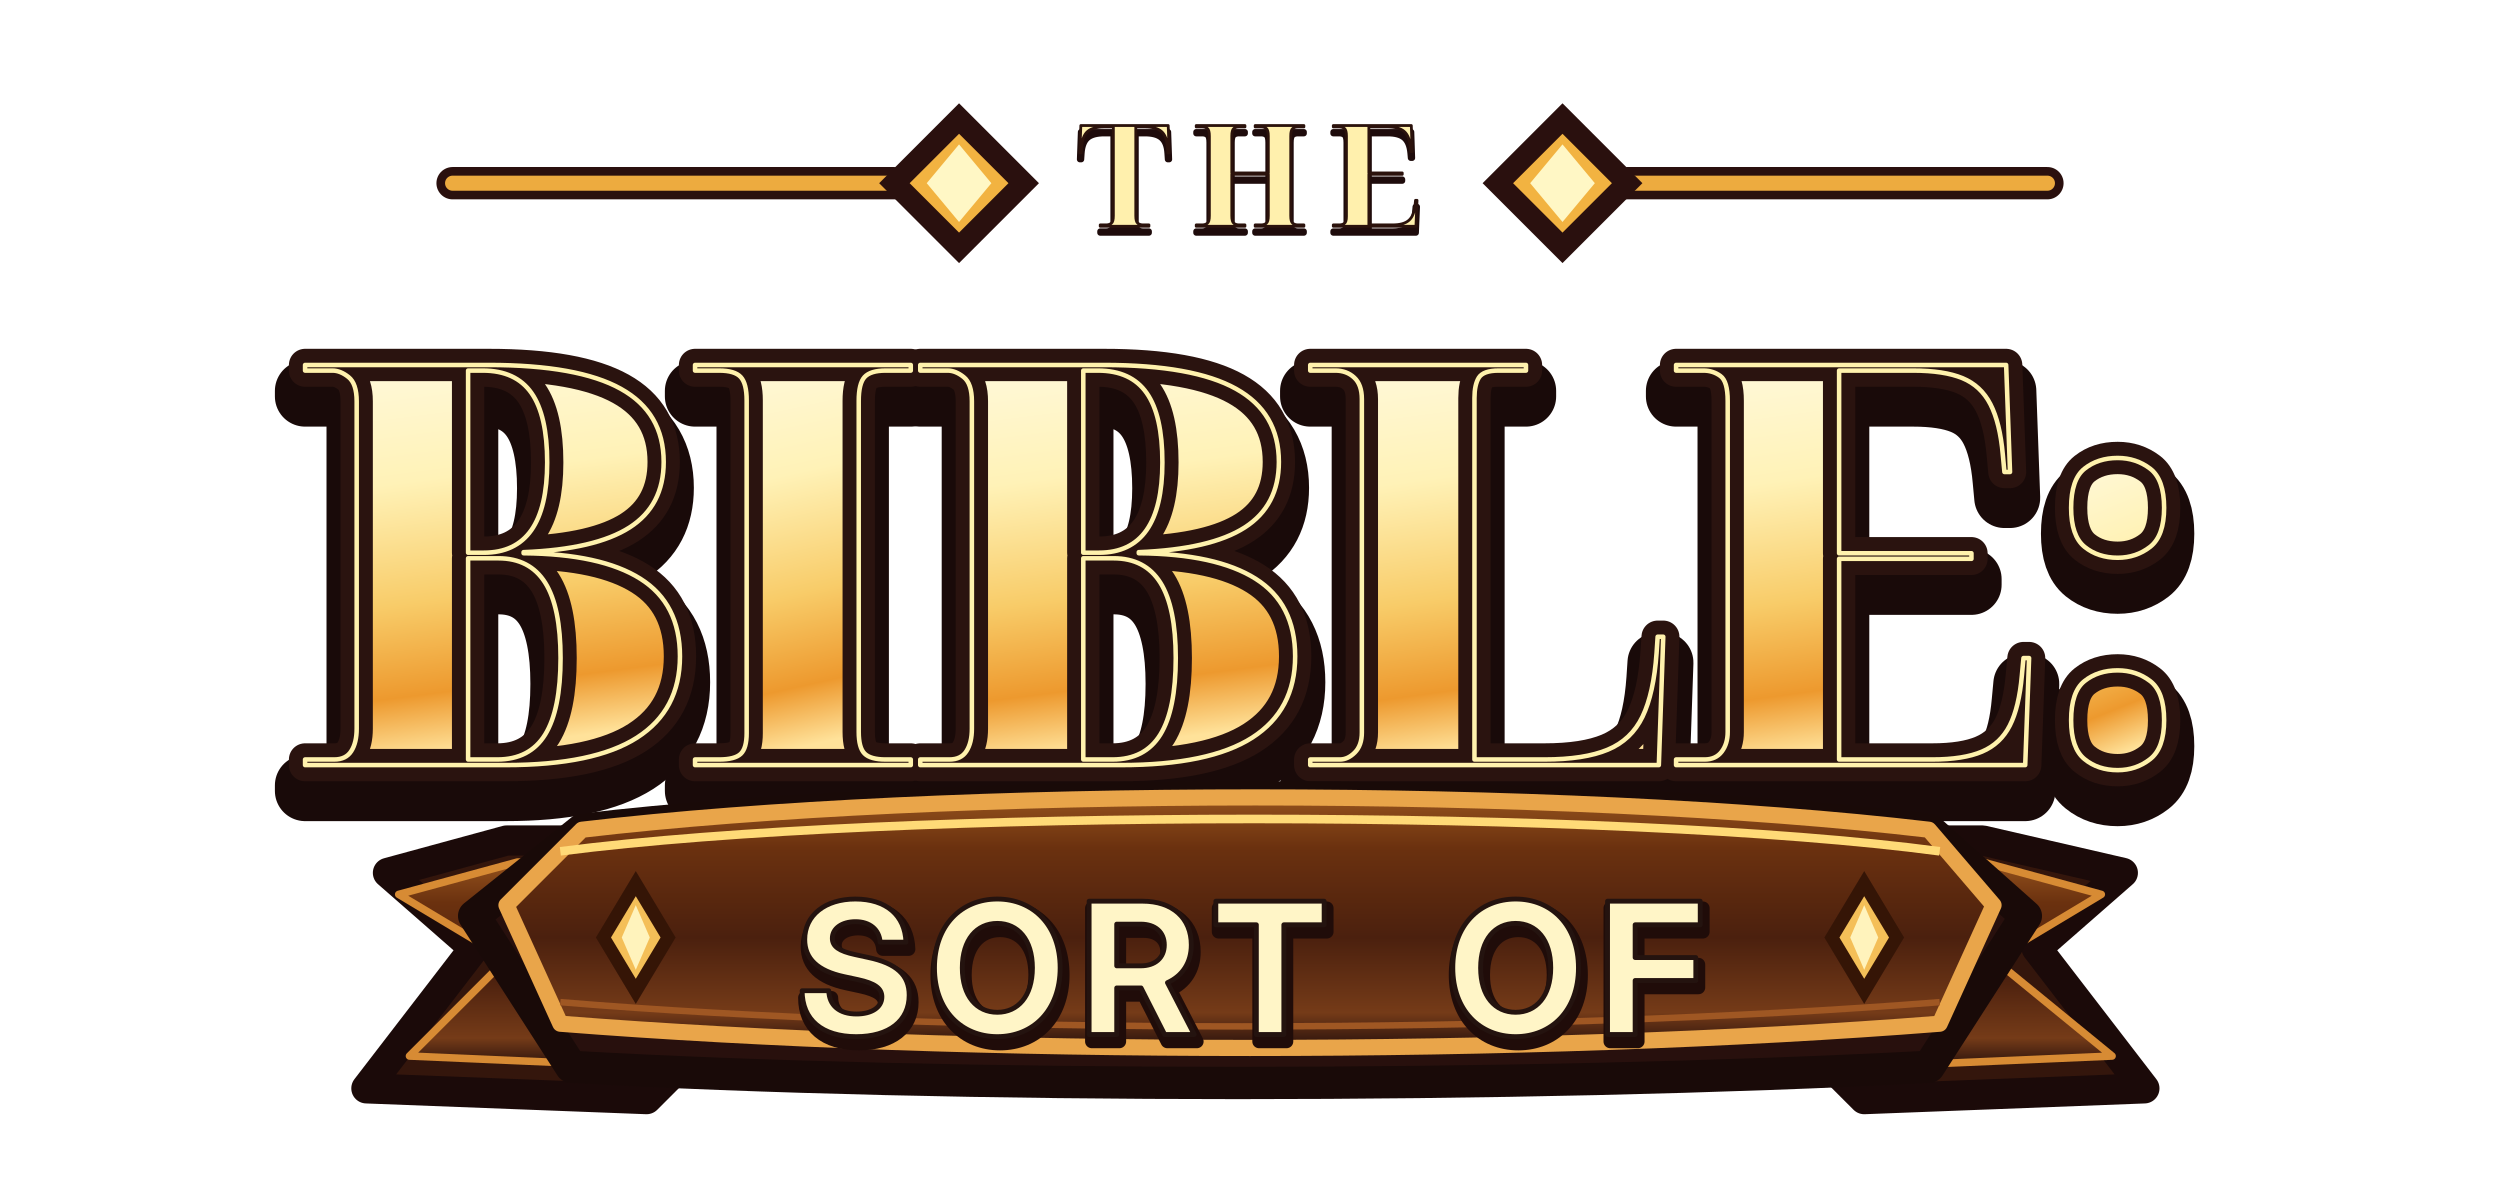
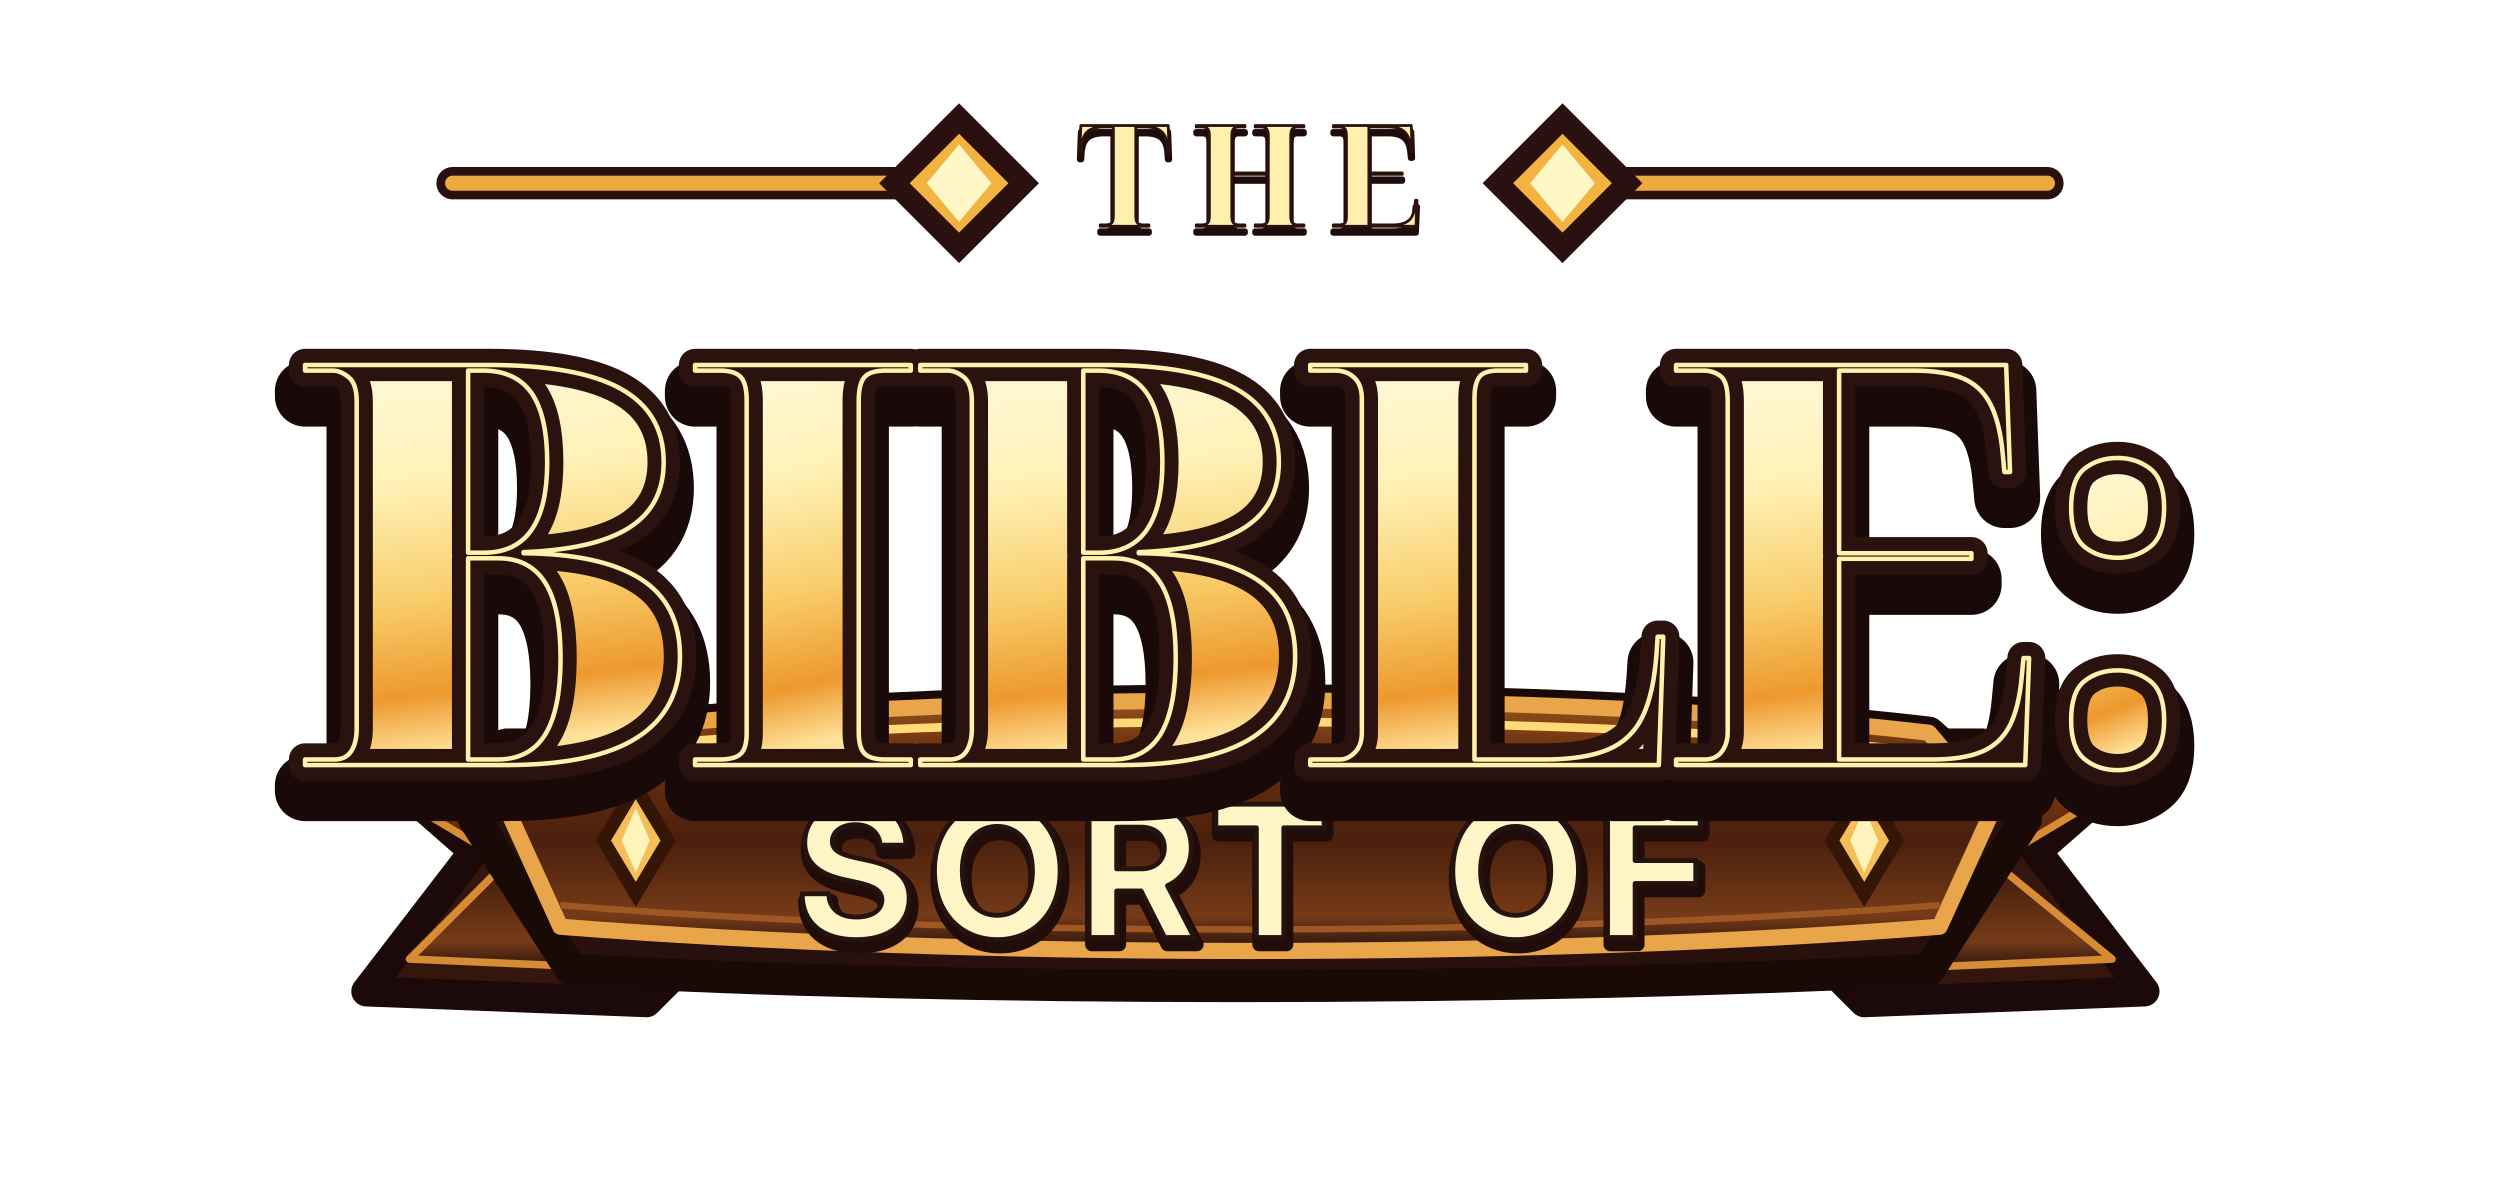
<svg xmlns="http://www.w3.org/2000/svg" width="928" height="444" viewBox="0 0 232 111">
  <defs>
    <linearGradient id="gold" x1="0%" y1="0%" x2="12%" y2="100%">
      <stop offset="0%" stop-color="#fff9dc" />
      <stop offset="32%" stop-color="#fff2b7" />
      <stop offset="62%" stop-color="#f8cc69" />
      <stop offset="85%" stop-color="#ed992e" />
      <stop offset="100%" stop-color="#ffe29a" />
    </linearGradient>
    <linearGradient id="wood" x1="0%" y1="0%" x2="0%" y2="100%">
      <stop offset="0%" stop-color="#93511c" />
      <stop offset="20%" stop-color="#6b310f" />
      <stop offset="56%" stop-color="#4b200e" />
      <stop offset="86%" stop-color="#753b18" />
      <stop offset="100%" stop-color="#28110c" />
    </linearGradient>
    <linearGradient id="ribbon" x1="0%" y1="0%" x2="0%" y2="100%">
      <stop offset="0%" stop-color="#fcdfa1" />
      <stop offset="35%" stop-color="#f1bb58" />
      <stop offset="77%" stop-color="#ab5d20" />
      <stop offset="100%" stop-color="#ffe7a2" />
    </linearGradient>
  </defs>
  <g transform="translate(0 1)">
    <path d="M42 16H83M151 16H190" stroke="#2a100e" stroke-width="3.0" stroke-linecap="round" />
    <path d="M42 16H83M151 16H190" stroke="#edab3f" stroke-width="1.4" stroke-linecap="round" />
    <path d="M83 16L89 10L95 16L89 22Z M139 16L145 10L151 16L145 22Z" fill="#f2b341" stroke="#2a100e" stroke-width="2" />
    <path d="M89 12.4L92 16L89 19.6L86 16Z M145 12.4L148 16L145 19.6L142 16Z" fill="#fff7c5" />
    <path d="M102.1 20V19.87H102.65Q102.94 19.87 103.13 19.72Q103.32 19.58 103.32 19.02V10.78H102.48Q101.42 10.78 100.93 11.2Q100.45 11.62 100.38 12.61L100.34 13.19H100.21L100.3 10.65H108.41L108.5 13.19H108.37L108.33 12.61Q108.27 11.62 107.78 11.2Q107.3 10.78 106.24 10.78H105.4V19.02Q105.4 19.58 105.59 19.72Q105.78 19.87 106.07 19.87H106.62V20Z" fill="#1e0b0b" stroke="#1e0b0b" stroke-width="0.55" stroke-linejoin="round" transform="translate(0 0.6)" />
    <path d="M111.01 20V19.87H111.56Q111.85 19.87 112.04 19.72Q112.23 19.58 112.23 19.02V11.63Q112.23 11.07 112.04 10.92Q111.85 10.78 111.56 10.78H111.01V10.65H115.53V10.78H114.98Q114.69 10.78 114.5 10.92Q114.31 11.07 114.31 11.63V15.05H117.7V11.63Q117.7 11.07 117.51 10.92Q117.32 10.78 117.03 10.78H116.48V10.65H121V10.78H120.45Q120.16 10.78 119.97 10.92Q119.78 11.07 119.78 11.63V19.02Q119.78 19.58 119.97 19.72Q120.16 19.87 120.45 19.87H121V20H116.48V19.87H117.03Q117.32 19.87 117.51 19.72Q117.7 19.58 117.7 19.02V15.18H114.31V19.02Q114.31 19.58 114.5 19.72Q114.69 19.87 114.98 19.87H115.53V20Z" fill="#1e0b0b" stroke="#1e0b0b" stroke-width="0.55" stroke-linejoin="round" transform="translate(0 0.6)" />
    <path d="M123.73 20V19.87H124.28Q124.55 19.87 124.75 19.74Q124.95 19.61 124.95 19.08V11.63Q124.95 11.07 124.76 10.92Q124.57 10.78 124.28 10.78H123.73V10.65H130.97L131.05 13.06H130.92L130.88 12.61Q130.79 11.62 130.31 11.2Q129.83 10.78 128.78 10.78H127.03V15.05H130.13V15.18H127.03V19.87H129.23Q130.28 19.87 130.75 19.44Q131.23 19.02 131.32 18.02L131.36 17.59H131.5L131.4 20Z" fill="#1e0b0b" stroke="#1e0b0b" stroke-width="0.55" stroke-linejoin="round" transform="translate(0 0.6)" />
    <path d="M102.1 20V19.87H102.65Q102.94 19.87 103.13 19.72Q103.32 19.58 103.32 19.02V10.78H102.48Q101.42 10.78 100.93 11.2Q100.45 11.62 100.38 12.61L100.34 13.19H100.21L100.3 10.65H108.41L108.5 13.19H108.37L108.33 12.61Q108.27 11.62 107.78 11.2Q107.3 10.78 106.24 10.78H105.4V19.02Q105.4 19.58 105.59 19.72Q105.78 19.87 106.07 19.87H106.62V20Z" fill="#fff0ad" stroke="#2b120c" stroke-width="0.26" stroke-linejoin="round" />
    <path d="M111.01 20V19.87H111.56Q111.85 19.87 112.04 19.72Q112.23 19.58 112.23 19.02V11.63Q112.23 11.07 112.04 10.92Q111.85 10.78 111.56 10.78H111.01V10.65H115.53V10.78H114.98Q114.69 10.78 114.5 10.92Q114.31 11.07 114.31 11.63V15.05H117.7V11.63Q117.7 11.07 117.51 10.92Q117.32 10.78 117.03 10.78H116.48V10.65H121V10.78H120.45Q120.16 10.78 119.97 10.92Q119.78 11.07 119.78 11.63V19.02Q119.78 19.58 119.97 19.72Q120.16 19.87 120.45 19.87H121V20H116.48V19.87H117.03Q117.32 19.87 117.51 19.72Q117.7 19.58 117.7 19.02V15.18H114.31V19.02Q114.31 19.58 114.5 19.72Q114.69 19.87 114.98 19.87H115.53V20Z" fill="#fff0ad" stroke="#2b120c" stroke-width="0.26" stroke-linejoin="round" />
    <path d="M123.73 20V19.87H124.28Q124.55 19.87 124.75 19.74Q124.95 19.61 124.95 19.08V11.63Q124.95 11.07 124.76 10.92Q124.57 10.78 124.28 10.78H123.73V10.65H130.97L131.05 13.06H130.92L130.88 12.61Q130.79 11.62 130.31 11.2Q129.83 10.78 128.78 10.78H127.03V15.05H130.13V15.18H127.03V19.87H129.23Q130.28 19.87 130.75 19.44Q131.23 19.02 131.32 18.02L131.36 17.59H131.5L131.4 20Z" fill="#fff0ad" stroke="#2b120c" stroke-width="0.26" stroke-linejoin="round" />
  </g>
-   <g>
-     <path d="M28.31 71V70.48H31.02Q32.11 70.48 32.6 69.7Q33.1 68.92 33.1 67.62V37.25Q33.1 35.59 32.34 34.99Q31.59 34.39 30.86 34.39H28.31V33.87H45.37Q53.64 33.87 57.61 36.08Q61.59 38.29 61.59 42.87Q61.59 46.92 58.42 48.95Q55.25 50.98 48.59 51.24V51.34Q55.77 51.4 59.43 53.71Q63.1 56.02 63.1 60.91Q63.1 65.9 59.12 68.45Q55.14 71 46.93 71ZM44.9 51.29Q50.78 51.29 50.78 42.92Q50.78 38.55 49.32 36.47Q47.86 34.39 44.8 34.39H43.44V51.29ZM46.15 70.48Q49.16 70.48 50.59 68.17Q52.02 65.85 52.02 61.07Q52.02 56.34 50.59 54.07Q49.16 51.81 46.25 51.81H43.44V70.48Z" fill="#25100d" stroke="#190a09" stroke-width="5.6" stroke-linejoin="round" transform="translate(0 2.4)" />
-     <path d="M64.5 71V70.48H66.74Q68.19 70.48 68.74 69.96Q69.29 69.44 69.29 68.04V37.15Q69.29 35.59 68.74 34.99Q68.19 34.39 66.74 34.39H64.5V33.87H84.52V34.39H82.18Q80.78 34.39 80.23 34.99Q79.69 35.59 79.69 37.2V67.93Q79.69 69.39 80.23 69.93Q80.78 70.48 82.18 70.48H84.52V71Z" fill="#25100d" stroke="#190a09" stroke-width="5.6" stroke-linejoin="round" transform="translate(0 2.4)" />
-     <path d="M85.4 71V70.48H88.11Q89.2 70.48 89.69 69.7Q90.19 68.92 90.19 67.62V37.25Q90.19 35.59 89.43 34.99Q88.68 34.39 87.95 34.39H85.4V33.87H102.46Q110.73 33.87 114.7 36.08Q118.68 38.29 118.68 42.87Q118.68 46.92 115.51 48.95Q112.34 50.98 105.68 51.24V51.34Q112.86 51.4 116.52 53.71Q120.19 56.02 120.19 60.91Q120.19 65.9 116.21 68.45Q112.23 71 104.02 71ZM101.99 51.29Q107.87 51.29 107.87 42.92Q107.87 38.55 106.41 36.47Q104.95 34.39 101.89 34.39H100.53V51.29ZM103.24 70.48Q106.25 70.48 107.68 68.17Q109.11 65.85 109.11 61.07Q109.11 56.34 107.68 54.07Q106.25 51.81 103.34 51.81H100.53V70.48Z" fill="#25100d" stroke="#190a09" stroke-width="5.6" stroke-linejoin="round" transform="translate(0 2.4)" />
-     <path d="M121.59 71V70.48H124.35Q125.08 70.48 125.73 69.83Q126.38 69.18 126.38 67.98V37.04Q126.38 35.69 125.67 35.04Q124.97 34.39 123.93 34.39H121.59V33.87H141.61V34.39H139.06Q137.66 34.39 137.24 35.04Q136.83 35.69 136.83 36.94V70.48H143.33Q147.02 70.48 149.2 69.57Q151.39 68.66 152.43 66.5Q153.47 64.34 153.73 60.6L153.83 59.09H154.35L153.94 71Z" fill="#25100d" stroke="#190a09" stroke-width="5.6" stroke-linejoin="round" transform="translate(0 2.4)" />
-     <path d="M155.54 71V70.48H158.19Q159.23 70.48 159.78 69.75Q160.33 69.02 160.33 67.93V37.2Q160.33 35.38 159.65 34.89Q158.97 34.39 158.09 34.39H155.54V33.87H186.17L186.53 43.8H186.01L185.86 42.19Q185.6 39.23 184.71 37.51Q183.83 35.8 182.11 35.09Q180.4 34.39 177.54 34.39H170.67V51.34H182.95V51.86H170.67V70.48H179.31Q182.22 70.48 183.93 69.75Q185.65 69.02 186.51 67.33Q187.37 65.64 187.63 62.68L187.78 61.07H188.3L187.94 71Z" fill="#25100d" stroke="#190a09" stroke-width="5.6" stroke-linejoin="round" transform="translate(0 2.4)" />
-     <path d="M196.52 51.76Q194.7 51.76 193.45 50.75Q192.2 49.73 192.2 47.13Q192.2 44.48 193.45 43.49Q194.7 42.5 196.52 42.5Q198.23 42.5 199.53 43.49Q200.83 44.48 200.83 47.13Q200.83 49.73 199.53 50.75Q198.23 51.76 196.52 51.76ZM196.52 71.47Q194.7 71.47 193.45 70.45Q192.2 69.44 192.2 66.84Q192.2 64.19 193.45 63.2Q194.7 62.21 196.52 62.21Q198.23 62.21 199.53 63.2Q200.83 64.19 200.83 66.84Q200.83 69.44 199.53 70.45Q198.23 71.47 196.52 71.47Z" fill="#25100d" stroke="#190a09" stroke-width="5.6" stroke-linejoin="round" transform="translate(0 2.4)" />
-     <path d="M28.31 71V70.48H31.02Q32.11 70.48 32.6 69.7Q33.1 68.92 33.1 67.62V37.25Q33.1 35.59 32.34 34.99Q31.59 34.39 30.86 34.39H28.31V33.87H45.37Q53.64 33.87 57.61 36.08Q61.59 38.29 61.59 42.87Q61.59 46.92 58.42 48.95Q55.25 50.98 48.59 51.24V51.34Q55.77 51.4 59.43 53.71Q63.1 56.02 63.1 60.91Q63.1 65.9 59.12 68.45Q55.14 71 46.93 71ZM44.9 51.29Q50.78 51.29 50.78 42.92Q50.78 38.55 49.32 36.47Q47.86 34.39 44.8 34.39H43.44V51.29ZM46.15 70.48Q49.16 70.48 50.59 68.17Q52.02 65.85 52.02 61.07Q52.02 56.34 50.59 54.07Q49.16 51.81 46.25 51.81H43.44V70.48Z" fill="url(#gold)" stroke="#2a130f" stroke-width="3.0" stroke-linejoin="round" />
-     <path d="M64.5 71V70.48H66.74Q68.19 70.48 68.74 69.96Q69.29 69.44 69.29 68.04V37.15Q69.29 35.59 68.74 34.99Q68.19 34.39 66.74 34.39H64.5V33.87H84.52V34.39H82.18Q80.78 34.39 80.23 34.99Q79.69 35.59 79.69 37.2V67.93Q79.69 69.39 80.23 69.93Q80.78 70.48 82.18 70.48H84.52V71Z" fill="url(#gold)" stroke="#2a130f" stroke-width="3.0" stroke-linejoin="round" />
-     <path d="M85.4 71V70.48H88.11Q89.2 70.48 89.69 69.7Q90.19 68.92 90.19 67.62V37.25Q90.19 35.59 89.43 34.99Q88.68 34.39 87.95 34.39H85.4V33.87H102.46Q110.73 33.87 114.7 36.08Q118.68 38.29 118.68 42.87Q118.68 46.92 115.51 48.95Q112.34 50.98 105.68 51.24V51.34Q112.86 51.4 116.52 53.71Q120.19 56.02 120.19 60.91Q120.19 65.9 116.21 68.45Q112.23 71 104.02 71ZM101.99 51.29Q107.87 51.29 107.87 42.92Q107.87 38.55 106.41 36.47Q104.95 34.39 101.89 34.39H100.53V51.29ZM103.24 70.48Q106.25 70.48 107.68 68.17Q109.11 65.85 109.11 61.07Q109.11 56.34 107.68 54.07Q106.25 51.81 103.34 51.81H100.53V70.48Z" fill="url(#gold)" stroke="#2a130f" stroke-width="3.0" stroke-linejoin="round" />
-     <path d="M121.59 71V70.48H124.35Q125.08 70.48 125.73 69.83Q126.38 69.18 126.38 67.98V37.04Q126.38 35.69 125.67 35.04Q124.97 34.39 123.93 34.39H121.59V33.87H141.61V34.39H139.06Q137.66 34.39 137.24 35.04Q136.83 35.69 136.83 36.94V70.48H143.33Q147.02 70.48 149.2 69.57Q151.39 68.66 152.43 66.5Q153.47 64.34 153.73 60.6L153.83 59.09H154.35L153.94 71Z" fill="url(#gold)" stroke="#2a130f" stroke-width="3.0" stroke-linejoin="round" />
-     <path d="M155.54 71V70.48H158.19Q159.23 70.48 159.78 69.75Q160.33 69.02 160.33 67.93V37.2Q160.33 35.38 159.65 34.89Q158.97 34.39 158.09 34.39H155.54V33.87H186.17L186.53 43.8H186.01L185.86 42.19Q185.6 39.23 184.71 37.51Q183.83 35.8 182.11 35.09Q180.4 34.39 177.54 34.39H170.67V51.34H182.95V51.86H170.67V70.48H179.31Q182.22 70.48 183.93 69.75Q185.65 69.02 186.51 67.33Q187.37 65.64 187.63 62.68L187.78 61.07H188.3L187.94 71Z" fill="url(#gold)" stroke="#2a130f" stroke-width="3.0" stroke-linejoin="round" />
-     <path d="M196.52 51.76Q194.7 51.76 193.45 50.75Q192.2 49.73 192.2 47.13Q192.2 44.48 193.45 43.49Q194.7 42.5 196.52 42.5Q198.23 42.5 199.53 43.49Q200.83 44.48 200.83 47.13Q200.83 49.73 199.53 50.75Q198.23 51.76 196.52 51.76ZM196.52 71.47Q194.7 71.47 193.45 70.45Q192.2 69.44 192.2 66.84Q192.2 64.19 193.45 63.2Q194.7 62.21 196.52 62.21Q198.23 62.21 199.53 63.2Q200.83 64.19 200.83 66.84Q200.83 69.44 199.53 70.45Q198.23 71.47 196.52 71.47Z" fill="url(#gold)" stroke="#2a130f" stroke-width="3.0" stroke-linejoin="round" />
-     <path d="M28.31 71V70.48H31.02Q32.11 70.48 32.6 69.7Q33.1 68.92 33.1 67.62V37.25Q33.1 35.59 32.34 34.99Q31.59 34.39 30.86 34.39H28.31V33.87H45.37Q53.64 33.87 57.61 36.08Q61.59 38.29 61.59 42.87Q61.59 46.92 58.42 48.95Q55.25 50.98 48.59 51.24V51.34Q55.77 51.4 59.43 53.71Q63.1 56.02 63.1 60.91Q63.1 65.9 59.12 68.45Q55.14 71 46.93 71ZM44.9 51.29Q50.78 51.29 50.78 42.92Q50.78 38.55 49.32 36.47Q47.86 34.39 44.8 34.39H43.44V51.29ZM46.15 70.48Q49.16 70.48 50.59 68.17Q52.02 65.85 52.02 61.07Q52.02 56.34 50.59 54.07Q49.16 51.81 46.25 51.81H43.44V70.48Z" fill="none" stroke="#fff2ad" stroke-width="0.42" stroke-linejoin="round" />
-     <path d="M64.5 71V70.48H66.74Q68.19 70.48 68.74 69.96Q69.29 69.44 69.29 68.04V37.15Q69.29 35.59 68.74 34.99Q68.19 34.39 66.74 34.39H64.5V33.87H84.52V34.39H82.18Q80.78 34.39 80.23 34.99Q79.69 35.59 79.69 37.2V67.93Q79.69 69.39 80.23 69.93Q80.78 70.48 82.18 70.48H84.52V71Z" fill="none" stroke="#fff2ad" stroke-width="0.42" stroke-linejoin="round" />
-     <path d="M85.4 71V70.48H88.11Q89.2 70.48 89.69 69.7Q90.19 68.92 90.19 67.62V37.25Q90.19 35.59 89.43 34.99Q88.68 34.39 87.95 34.39H85.4V33.87H102.46Q110.73 33.87 114.7 36.08Q118.68 38.29 118.68 42.87Q118.68 46.92 115.51 48.95Q112.34 50.98 105.68 51.24V51.34Q112.86 51.4 116.52 53.71Q120.19 56.02 120.19 60.91Q120.19 65.9 116.21 68.45Q112.23 71 104.02 71ZM101.99 51.29Q107.87 51.29 107.87 42.92Q107.87 38.55 106.41 36.47Q104.95 34.39 101.89 34.39H100.53V51.29ZM103.24 70.48Q106.25 70.48 107.68 68.17Q109.11 65.85 109.11 61.07Q109.11 56.34 107.68 54.07Q106.25 51.81 103.34 51.81H100.53V70.48Z" fill="none" stroke="#fff2ad" stroke-width="0.42" stroke-linejoin="round" />
-     <path d="M121.59 71V70.48H124.35Q125.08 70.48 125.73 69.83Q126.38 69.18 126.38 67.98V37.04Q126.38 35.69 125.67 35.04Q124.97 34.39 123.93 34.39H121.59V33.87H141.61V34.39H139.06Q137.66 34.39 137.24 35.04Q136.83 35.69 136.83 36.94V70.48H143.33Q147.02 70.48 149.2 69.57Q151.39 68.66 152.43 66.5Q153.47 64.34 153.73 60.6L153.83 59.09H154.35L153.94 71Z" fill="none" stroke="#fff2ad" stroke-width="0.42" stroke-linejoin="round" />
-     <path d="M155.54 71V70.48H158.19Q159.23 70.48 159.78 69.75Q160.33 69.02 160.33 67.93V37.2Q160.33 35.38 159.65 34.89Q158.97 34.39 158.09 34.39H155.54V33.87H186.17L186.53 43.8H186.01L185.86 42.19Q185.6 39.23 184.71 37.51Q183.83 35.8 182.11 35.09Q180.4 34.39 177.54 34.39H170.67V51.34H182.95V51.86H170.67V70.48H179.31Q182.22 70.48 183.93 69.75Q185.65 69.02 186.51 67.33Q187.37 65.64 187.63 62.68L187.78 61.07H188.3L187.94 71Z" fill="none" stroke="#fff2ad" stroke-width="0.42" stroke-linejoin="round" />
-     <path d="M196.52 51.76Q194.7 51.76 193.45 50.75Q192.2 49.73 192.2 47.13Q192.2 44.48 193.45 43.49Q194.7 42.5 196.52 42.5Q198.23 42.5 199.53 43.49Q200.83 44.48 200.83 47.13Q200.83 49.73 199.53 50.75Q198.23 51.76 196.52 51.76ZM196.52 71.47Q194.7 71.47 193.45 70.45Q192.2 69.44 192.2 66.84Q192.2 64.19 193.45 63.2Q194.7 62.21 196.52 62.21Q198.23 62.21 199.53 63.2Q200.83 64.19 200.83 66.84Q200.83 69.44 199.53 70.45Q198.23 71.47 196.52 71.47Z" fill="none" stroke="#fff2ad" stroke-width="0.42" stroke-linejoin="round" />
-   </g>
-   <g>
+   <g transform="translate(0 -9)">
    <path d="M47 78L36 81L44 88L34 101L60 102L66 96L167 96L173 102L199 101L189 88L197 81L184 78Z" fill="#34160c" stroke="#1b0a09" stroke-width="2.8" stroke-linejoin="round" />
    <path d="M48 80L37 83L47 89L38 98L61 99L66 94L167 94L173 99L196 98L185 89L195 83L184 80Z" fill="url(#wood)" stroke="#d78b34" stroke-width="0.7" stroke-linejoin="round" />
    <path d="M54 77C88 73,145 73,179 77L188 85L179 99C141 101,88 101,53 99L44 85Z" fill="#28100d" stroke="#190a08" stroke-width="3" stroke-linejoin="round" />
    <path d="M54 77C88 73,145 73,179 77L185 84L180 95C142 98,90 98,52 95L47 84Z" fill="url(#wood)" stroke="#e9a54a" stroke-width="1.5" stroke-linejoin="round" />
    <path d="M52 79C83 75,150 75,180 79" fill="none" stroke="#ffda77" stroke-width="0.8" />
    <path d="M52 93C88 96,142 96,180 93" fill="none" stroke="#9f5723" stroke-width="0.6" />
    <path d="M79.46 96.2C82.51 96.2 84.37 94.73 84.37 92.35C84.37 90.49 83.2 89.4 80.56 88.85L79.37 88.59C77.85 88.26 77.24 87.83 77.24 87.07C77.24 86.16 78.13 85.53 79.39 85.53C80.72 85.53 81.59 86.26 81.68 87.43H84.07C83.99 84.94 82.23 83.43 79.38 83.43C76.57 83.43 74.68 84.94 74.68 87.19C74.68 88.96 75.87 90.1 78.32 90.63L79.62 90.91C81.19 91.25 81.84 91.72 81.84 92.51C81.84 93.48 80.9 94.1 79.48 94.1C77.89 94.1 76.94 93.3 76.91 91.94H74.44C74.44 94.63 76.29 96.2 79.46 96.2Z" fill="#200c09" stroke="#200c09" stroke-width="1.25" stroke-linejoin="round" transform="translate(0.25 0.65)" />
    <path d="M92.55 96.2C95.88 96.2 98.38 93.76 98.38 89.82C98.38 85.88 95.88 83.43 92.55 83.43C89.22 83.43 86.72 85.88 86.72 89.82C86.72 93.74 89.22 96.2 92.55 96.2ZM92.55 93.94C90.64 93.94 89.3 92.45 89.3 89.82C89.3 87.19 90.64 85.69 92.55 85.69C94.46 85.69 95.81 87.19 95.81 89.82C95.81 92.45 94.46 93.94 92.55 93.94Z" fill="#200c09" stroke="#200c09" stroke-width="1.25" stroke-linejoin="round" transform="translate(0.25 0.65)" />
    <path d="M101.07 96H103.63V91.68H105.87C105.88 91.68 105.89 91.68 105.89 91.68L108.08 96H110.82L108.34 91.19C109.73 90.56 110.55 89.33 110.55 87.69C110.55 85.2 108.81 83.63 106.02 83.63H101.07ZM103.63 89.63V85.76H105.86C107.21 85.76 108.05 86.51 108.05 87.69C108.05 88.87 107.21 89.63 105.87 89.63Z" fill="#200c09" stroke="#200c09" stroke-width="1.25" stroke-linejoin="round" transform="translate(0.25 0.65)" />
    <path d="M112.83 85.82H116.59V96H119.14V85.82H122.88V83.63H112.83Z" fill="#200c09" stroke="#200c09" stroke-width="1.25" stroke-linejoin="round" transform="translate(0.25 0.65)" />
    <path d="M140.65 96.2C143.98 96.2 146.48 93.76 146.48 89.82C146.48 85.88 143.98 83.43 140.65 83.43C137.32 83.43 134.82 85.88 134.82 89.82C134.82 93.74 137.32 96.2 140.65 96.2ZM140.65 93.94C138.74 93.94 137.4 92.45 137.4 89.82C137.4 87.19 138.74 85.69 140.65 85.69C142.56 85.69 143.91 87.19 143.91 89.82C143.91 92.45 142.56 93.94 140.65 93.94Z" fill="#200c09" stroke="#200c09" stroke-width="1.25" stroke-linejoin="round" transform="translate(0.25 0.65)" />
    <path d="M149.18 96H151.74V90.99H157.37V88.86H151.74V85.82H157.78V83.63H149.18Z" fill="#200c09" stroke="#200c09" stroke-width="1.25" stroke-linejoin="round" transform="translate(0.25 0.65)" />
    <path d="M79.46 96.2C82.51 96.2 84.37 94.73 84.37 92.35C84.37 90.49 83.2 89.4 80.56 88.85L79.37 88.59C77.85 88.26 77.24 87.83 77.24 87.07C77.24 86.16 78.13 85.53 79.39 85.53C80.72 85.53 81.59 86.26 81.68 87.43H84.07C83.99 84.94 82.23 83.43 79.38 83.43C76.57 83.43 74.68 84.94 74.68 87.19C74.68 88.96 75.87 90.1 78.32 90.63L79.62 90.91C81.19 91.25 81.84 91.72 81.84 92.51C81.84 93.48 80.9 94.1 79.48 94.1C77.89 94.1 76.94 93.3 76.91 91.94H74.44C74.44 94.63 76.29 96.2 79.46 96.2Z" fill="#fff5c7" stroke="#24130f" stroke-width="0.45" stroke-linejoin="round" />
    <path d="M92.55 96.2C95.88 96.2 98.38 93.76 98.38 89.82C98.38 85.88 95.88 83.43 92.55 83.43C89.22 83.43 86.72 85.88 86.72 89.82C86.72 93.74 89.22 96.2 92.55 96.2ZM92.55 93.94C90.64 93.94 89.3 92.45 89.3 89.82C89.3 87.19 90.64 85.69 92.55 85.69C94.46 85.69 95.81 87.19 95.81 89.82C95.81 92.45 94.46 93.94 92.55 93.94Z" fill="#fff5c7" stroke="#24130f" stroke-width="0.45" stroke-linejoin="round" />
    <path d="M101.07 96H103.63V91.68H105.87C105.88 91.68 105.89 91.68 105.89 91.68L108.08 96H110.82L108.34 91.19C109.73 90.56 110.55 89.33 110.55 87.69C110.55 85.2 108.81 83.63 106.02 83.63H101.07ZM103.63 89.63V85.76H105.86C107.21 85.76 108.05 86.51 108.05 87.69C108.05 88.87 107.21 89.63 105.87 89.63Z" fill="#fff5c7" stroke="#24130f" stroke-width="0.45" stroke-linejoin="round" />
    <path d="M112.83 85.82H116.59V96H119.14V85.82H122.88V83.63H112.83Z" fill="#fff5c7" stroke="#24130f" stroke-width="0.45" stroke-linejoin="round" />
    <path d="M140.65 96.2C143.98 96.2 146.48 93.76 146.48 89.82C146.48 85.88 143.98 83.43 140.65 83.43C137.32 83.43 134.82 85.88 134.82 89.82C134.82 93.74 137.32 96.2 140.65 96.2ZM140.65 93.94C138.74 93.94 137.4 92.45 137.4 89.82C137.4 87.19 138.74 85.69 140.65 85.69C142.56 85.69 143.91 87.19 143.91 89.82C143.91 92.45 142.56 93.94 140.65 93.94Z" fill="#fff5c7" stroke="#24130f" stroke-width="0.45" stroke-linejoin="round" />
    <path d="M149.18 96H151.74V90.99H157.37V88.86H151.74V85.82H157.78V83.63H149.18Z" fill="#fff5c7" stroke="#24130f" stroke-width="0.45" stroke-linejoin="round" />
    <path d="M56 87L59 82L62 87L59 92Z M170 87L173 82L176 87L173 92Z" fill="#f4bf58" stroke="#351506" stroke-width="1.2" />
    <path d="M59 84L60.3 87L59 90L57.7 87Z M173 84L174.3 87L173 90L171.7 87Z" fill="#fff3bc" />
  </g>
+   <g>
+     <path d="M28.31 71V70.48H31.02Q32.11 70.48 32.6 69.7Q33.1 68.92 33.1 67.62V37.25Q33.1 35.59 32.34 34.99Q31.59 34.39 30.86 34.39H28.31V33.87H45.37Q53.64 33.87 57.61 36.08Q61.59 38.29 61.59 42.87Q61.59 46.92 58.42 48.95Q55.25 50.98 48.59 51.24V51.34Q55.77 51.4 59.43 53.71Q63.1 56.02 63.1 60.91Q63.1 65.9 59.12 68.45Q55.14 71 46.93 71ZM44.9 51.29Q50.78 51.29 50.78 42.92Q50.78 38.55 49.32 36.47Q47.86 34.39 44.8 34.39H43.44V51.29ZM46.15 70.48Q49.16 70.48 50.59 68.17Q52.02 65.85 52.02 61.07Q52.02 56.34 50.59 54.07Q49.16 51.81 46.25 51.81H43.44V70.48Z" fill="#25100d" stroke="#190a09" stroke-width="5.6" stroke-linejoin="round" transform="translate(0 2.4)" />
+     <path d="M64.5 71V70.48H66.74Q68.19 70.48 68.74 69.96Q69.29 69.44 69.29 68.04V37.15Q69.29 35.59 68.74 34.99Q68.19 34.39 66.74 34.39H64.5V33.87H84.52V34.39H82.18Q80.78 34.39 80.23 34.99Q79.69 35.59 79.69 37.2V67.93Q79.69 69.39 80.23 69.93Q80.78 70.48 82.18 70.48H84.52V71Z" fill="#25100d" stroke="#190a09" stroke-width="5.6" stroke-linejoin="round" transform="translate(0 2.4)" />
+     <path d="M85.4 71V70.48H88.11Q89.2 70.48 89.69 69.7Q90.19 68.92 90.19 67.62V37.25Q90.19 35.59 89.43 34.99Q88.68 34.39 87.95 34.39H85.4V33.87H102.46Q110.73 33.87 114.7 36.08Q118.68 38.29 118.68 42.87Q118.68 46.92 115.51 48.95Q112.34 50.98 105.68 51.24V51.34Q112.86 51.4 116.52 53.71Q120.19 56.02 120.19 60.91Q120.19 65.9 116.21 68.45Q112.23 71 104.02 71ZM101.99 51.29Q107.87 51.29 107.87 42.92Q107.87 38.55 106.41 36.47Q104.95 34.39 101.89 34.39H100.53V51.29ZM103.24 70.48Q106.25 70.48 107.68 68.17Q109.11 65.85 109.11 61.07Q109.11 56.34 107.68 54.07Q106.25 51.81 103.34 51.81H100.53V70.48Z" fill="#25100d" stroke="#190a09" stroke-width="5.6" stroke-linejoin="round" transform="translate(0 2.4)" />
+     <path d="M121.59 71V70.48H124.35Q125.08 70.48 125.73 69.83Q126.38 69.18 126.38 67.98V37.04Q126.38 35.69 125.67 35.04Q124.97 34.39 123.93 34.39H121.59V33.87H141.61V34.39H139.06Q137.66 34.39 137.24 35.04Q136.83 35.69 136.83 36.94V70.48H143.33Q147.02 70.48 149.2 69.57Q151.39 68.66 152.43 66.5Q153.47 64.34 153.73 60.6L153.83 59.09H154.35L153.94 71Z" fill="#25100d" stroke="#190a09" stroke-width="5.6" stroke-linejoin="round" transform="translate(0 2.4)" />
+     <path d="M155.54 71V70.48H158.19Q159.23 70.48 159.78 69.75Q160.33 69.02 160.33 67.93V37.2Q160.33 35.38 159.65 34.89Q158.97 34.39 158.09 34.39H155.54V33.87H186.17L186.53 43.8H186.01L185.86 42.19Q185.6 39.23 184.71 37.51Q183.83 35.8 182.11 35.09Q180.4 34.39 177.54 34.39H170.67V51.34H182.95V51.86H170.67V70.48H179.31Q182.22 70.48 183.93 69.75Q185.65 69.02 186.51 67.33Q187.37 65.64 187.63 62.68L187.78 61.07H188.3L187.94 71Z" fill="#25100d" stroke="#190a09" stroke-width="5.6" stroke-linejoin="round" transform="translate(0 2.4)" />
+     <path d="M196.52 51.76Q194.7 51.76 193.45 50.75Q192.2 49.73 192.2 47.13Q192.2 44.48 193.45 43.49Q194.7 42.5 196.52 42.5Q198.23 42.5 199.53 43.49Q200.83 44.48 200.83 47.13Q200.83 49.73 199.53 50.75Q198.23 51.76 196.52 51.76ZM196.52 71.47Q194.7 71.47 193.45 70.45Q192.2 69.44 192.2 66.84Q192.2 64.19 193.45 63.2Q194.7 62.21 196.52 62.21Q198.23 62.21 199.53 63.2Q200.83 64.19 200.83 66.84Q200.83 69.44 199.53 70.45Q198.23 71.47 196.52 71.47Z" fill="#25100d" stroke="#190a09" stroke-width="5.6" stroke-linejoin="round" transform="translate(0 2.4)" />
+     <path d="M28.31 71V70.48H31.02Q32.11 70.48 32.6 69.7Q33.1 68.92 33.1 67.62V37.25Q33.1 35.59 32.34 34.99Q31.59 34.39 30.86 34.39H28.31V33.87H45.37Q53.64 33.87 57.61 36.08Q61.59 38.29 61.59 42.87Q61.59 46.92 58.42 48.95Q55.25 50.98 48.59 51.24V51.34Q55.77 51.4 59.43 53.71Q63.1 56.02 63.1 60.91Q63.1 65.9 59.12 68.45Q55.14 71 46.93 71ZM44.9 51.29Q50.78 51.29 50.78 42.92Q50.78 38.55 49.32 36.47Q47.86 34.39 44.8 34.39H43.44V51.29ZM46.15 70.48Q49.16 70.48 50.59 68.17Q52.02 65.85 52.02 61.07Q52.02 56.34 50.59 54.07Q49.16 51.81 46.25 51.81H43.44V70.48Z" fill="url(#gold)" stroke="#2a130f" stroke-width="3.0" stroke-linejoin="round" />
+     <path d="M64.5 71V70.48H66.74Q68.19 70.48 68.74 69.96Q69.29 69.44 69.29 68.04V37.15Q69.29 35.59 68.74 34.99Q68.19 34.39 66.74 34.39H64.5V33.87H84.52V34.39H82.18Q80.78 34.39 80.23 34.99Q79.69 35.59 79.69 37.2V67.93Q79.69 69.39 80.23 69.93Q80.78 70.48 82.18 70.48H84.52V71Z" fill="url(#gold)" stroke="#2a130f" stroke-width="3.0" stroke-linejoin="round" />
+     <path d="M85.4 71V70.48H88.11Q89.2 70.48 89.69 69.7Q90.19 68.92 90.19 67.62V37.25Q90.19 35.59 89.43 34.99Q88.68 34.39 87.95 34.39H85.4V33.87H102.46Q110.73 33.87 114.7 36.08Q118.68 38.29 118.68 42.87Q118.68 46.92 115.51 48.95Q112.34 50.98 105.68 51.24V51.34Q112.86 51.4 116.52 53.71Q120.19 56.02 120.19 60.91Q120.19 65.9 116.21 68.45Q112.23 71 104.02 71ZM101.99 51.29Q107.87 51.29 107.87 42.92Q107.87 38.55 106.41 36.47Q104.95 34.39 101.89 34.39H100.53V51.29ZM103.24 70.48Q106.25 70.48 107.68 68.17Q109.11 65.85 109.11 61.07Q109.11 56.34 107.68 54.07Q106.25 51.81 103.34 51.81H100.53V70.48Z" fill="url(#gold)" stroke="#2a130f" stroke-width="3.0" stroke-linejoin="round" />
+     <path d="M121.59 71V70.48H124.35Q125.08 70.48 125.73 69.83Q126.38 69.18 126.38 67.98V37.04Q126.38 35.69 125.67 35.04Q124.97 34.39 123.93 34.39H121.59V33.87H141.61V34.39H139.06Q137.66 34.39 137.24 35.04Q136.83 35.69 136.83 36.94V70.48H143.33Q147.02 70.48 149.2 69.57Q151.39 68.66 152.43 66.5Q153.47 64.34 153.73 60.6L153.83 59.09H154.35L153.94 71Z" fill="url(#gold)" stroke="#2a130f" stroke-width="3.0" stroke-linejoin="round" />
+     <path d="M155.54 71V70.48H158.19Q159.23 70.48 159.78 69.75Q160.33 69.02 160.33 67.93V37.2Q160.33 35.38 159.65 34.89Q158.97 34.39 158.09 34.39H155.54V33.87H186.17L186.53 43.8H186.01L185.86 42.19Q185.6 39.23 184.71 37.51Q183.83 35.8 182.11 35.09Q180.4 34.39 177.54 34.39H170.67V51.34H182.95V51.86H170.67V70.48H179.31Q182.22 70.48 183.93 69.75Q185.65 69.02 186.51 67.33Q187.37 65.64 187.63 62.68L187.78 61.07H188.3L187.94 71Z" fill="url(#gold)" stroke="#2a130f" stroke-width="3.0" stroke-linejoin="round" />
+     <path d="M196.52 51.76Q194.7 51.76 193.45 50.75Q192.2 49.73 192.2 47.13Q192.2 44.48 193.45 43.49Q194.7 42.5 196.52 42.5Q198.23 42.5 199.53 43.49Q200.83 44.48 200.83 47.13Q200.83 49.73 199.53 50.75Q198.23 51.76 196.52 51.76ZM196.52 71.47Q194.7 71.47 193.45 70.45Q192.2 69.44 192.2 66.84Q192.2 64.19 193.45 63.2Q194.7 62.21 196.52 62.21Q198.23 62.21 199.53 63.2Q200.83 64.19 200.83 66.84Q200.83 69.44 199.53 70.45Q198.23 71.47 196.52 71.47Z" fill="url(#gold)" stroke="#2a130f" stroke-width="3.0" stroke-linejoin="round" />
+     <path d="M28.31 71V70.48H31.02Q32.11 70.48 32.6 69.7Q33.1 68.92 33.1 67.62V37.25Q33.1 35.59 32.34 34.99Q31.59 34.39 30.86 34.39H28.31V33.87H45.37Q53.64 33.87 57.61 36.08Q61.59 38.29 61.59 42.87Q61.59 46.92 58.42 48.95Q55.25 50.98 48.59 51.24V51.34Q55.77 51.4 59.43 53.71Q63.1 56.02 63.1 60.91Q63.1 65.9 59.12 68.45Q55.14 71 46.93 71ZM44.9 51.29Q50.78 51.29 50.78 42.92Q50.78 38.55 49.32 36.47Q47.86 34.39 44.8 34.39H43.44V51.29ZM46.15 70.48Q49.16 70.48 50.59 68.17Q52.02 65.85 52.02 61.07Q52.02 56.34 50.59 54.07Q49.16 51.81 46.25 51.81H43.44V70.48Z" fill="none" stroke="#fff2ad" stroke-width="0.42" stroke-linejoin="round" />
+     <path d="M64.5 71V70.48H66.74Q68.19 70.48 68.74 69.96Q69.29 69.44 69.29 68.04V37.15Q69.29 35.59 68.74 34.99Q68.19 34.39 66.74 34.39H64.5V33.87H84.52V34.39H82.18Q80.78 34.39 80.23 34.99Q79.69 35.59 79.69 37.2V67.93Q79.69 69.39 80.23 69.93Q80.78 70.48 82.18 70.48H84.52V71Z" fill="none" stroke="#fff2ad" stroke-width="0.42" stroke-linejoin="round" />
+     <path d="M85.4 71V70.48H88.11Q89.2 70.48 89.69 69.7Q90.19 68.92 90.19 67.62V37.25Q90.19 35.59 89.43 34.99Q88.68 34.39 87.95 34.39H85.4V33.87H102.46Q110.73 33.87 114.7 36.08Q118.68 38.29 118.68 42.87Q118.68 46.92 115.51 48.95Q112.34 50.98 105.68 51.24V51.34Q112.86 51.4 116.52 53.71Q120.19 56.02 120.19 60.91Q120.19 65.9 116.21 68.45Q112.23 71 104.02 71ZM101.99 51.29Q107.87 51.29 107.87 42.92Q107.87 38.55 106.41 36.47Q104.95 34.39 101.89 34.39H100.53V51.29ZM103.24 70.48Q106.25 70.48 107.68 68.17Q109.11 65.85 109.11 61.07Q109.11 56.34 107.68 54.07Q106.25 51.81 103.34 51.81H100.53V70.48Z" fill="none" stroke="#fff2ad" stroke-width="0.42" stroke-linejoin="round" />
+     <path d="M121.59 71V70.48H124.35Q125.08 70.48 125.73 69.83Q126.38 69.18 126.38 67.98V37.04Q126.38 35.69 125.67 35.04Q124.97 34.39 123.93 34.39H121.59V33.87H141.61V34.39H139.06Q137.66 34.39 137.24 35.04Q136.83 35.69 136.83 36.94V70.48H143.33Q147.02 70.48 149.2 69.57Q151.39 68.66 152.43 66.5Q153.47 64.34 153.73 60.6L153.83 59.09H154.35L153.94 71Z" fill="none" stroke="#fff2ad" stroke-width="0.42" stroke-linejoin="round" />
+     <path d="M155.54 71V70.48H158.19Q159.23 70.48 159.78 69.75Q160.33 69.02 160.33 67.93V37.2Q160.33 35.38 159.65 34.89Q158.97 34.39 158.09 34.39H155.54V33.87H186.17L186.53 43.8H186.01L185.86 42.19Q185.6 39.23 184.71 37.51Q183.83 35.8 182.11 35.09Q180.4 34.39 177.54 34.39H170.67V51.34H182.95V51.86H170.67V70.48H179.31Q182.22 70.48 183.93 69.75Q185.65 69.02 186.51 67.33Q187.37 65.64 187.63 62.68L187.78 61.07H188.3L187.94 71Z" fill="none" stroke="#fff2ad" stroke-width="0.42" stroke-linejoin="round" />
+     <path d="M196.52 51.76Q194.7 51.76 193.45 50.75Q192.2 49.73 192.2 47.13Q192.2 44.48 193.45 43.49Q194.7 42.5 196.52 42.5Q198.23 42.5 199.53 43.49Q200.83 44.48 200.83 47.13Q200.83 49.73 199.53 50.75Q198.23 51.76 196.52 51.76ZM196.52 71.47Q194.7 71.47 193.45 70.45Q192.2 69.44 192.2 66.84Q192.2 64.19 193.45 63.2Q194.7 62.21 196.52 62.21Q198.23 62.21 199.53 63.2Q200.83 64.19 200.83 66.84Q200.83 69.44 199.53 70.45Q198.23 71.47 196.52 71.47Z" fill="none" stroke="#fff2ad" stroke-width="0.42" stroke-linejoin="round" />
+   </g>
</svg>
